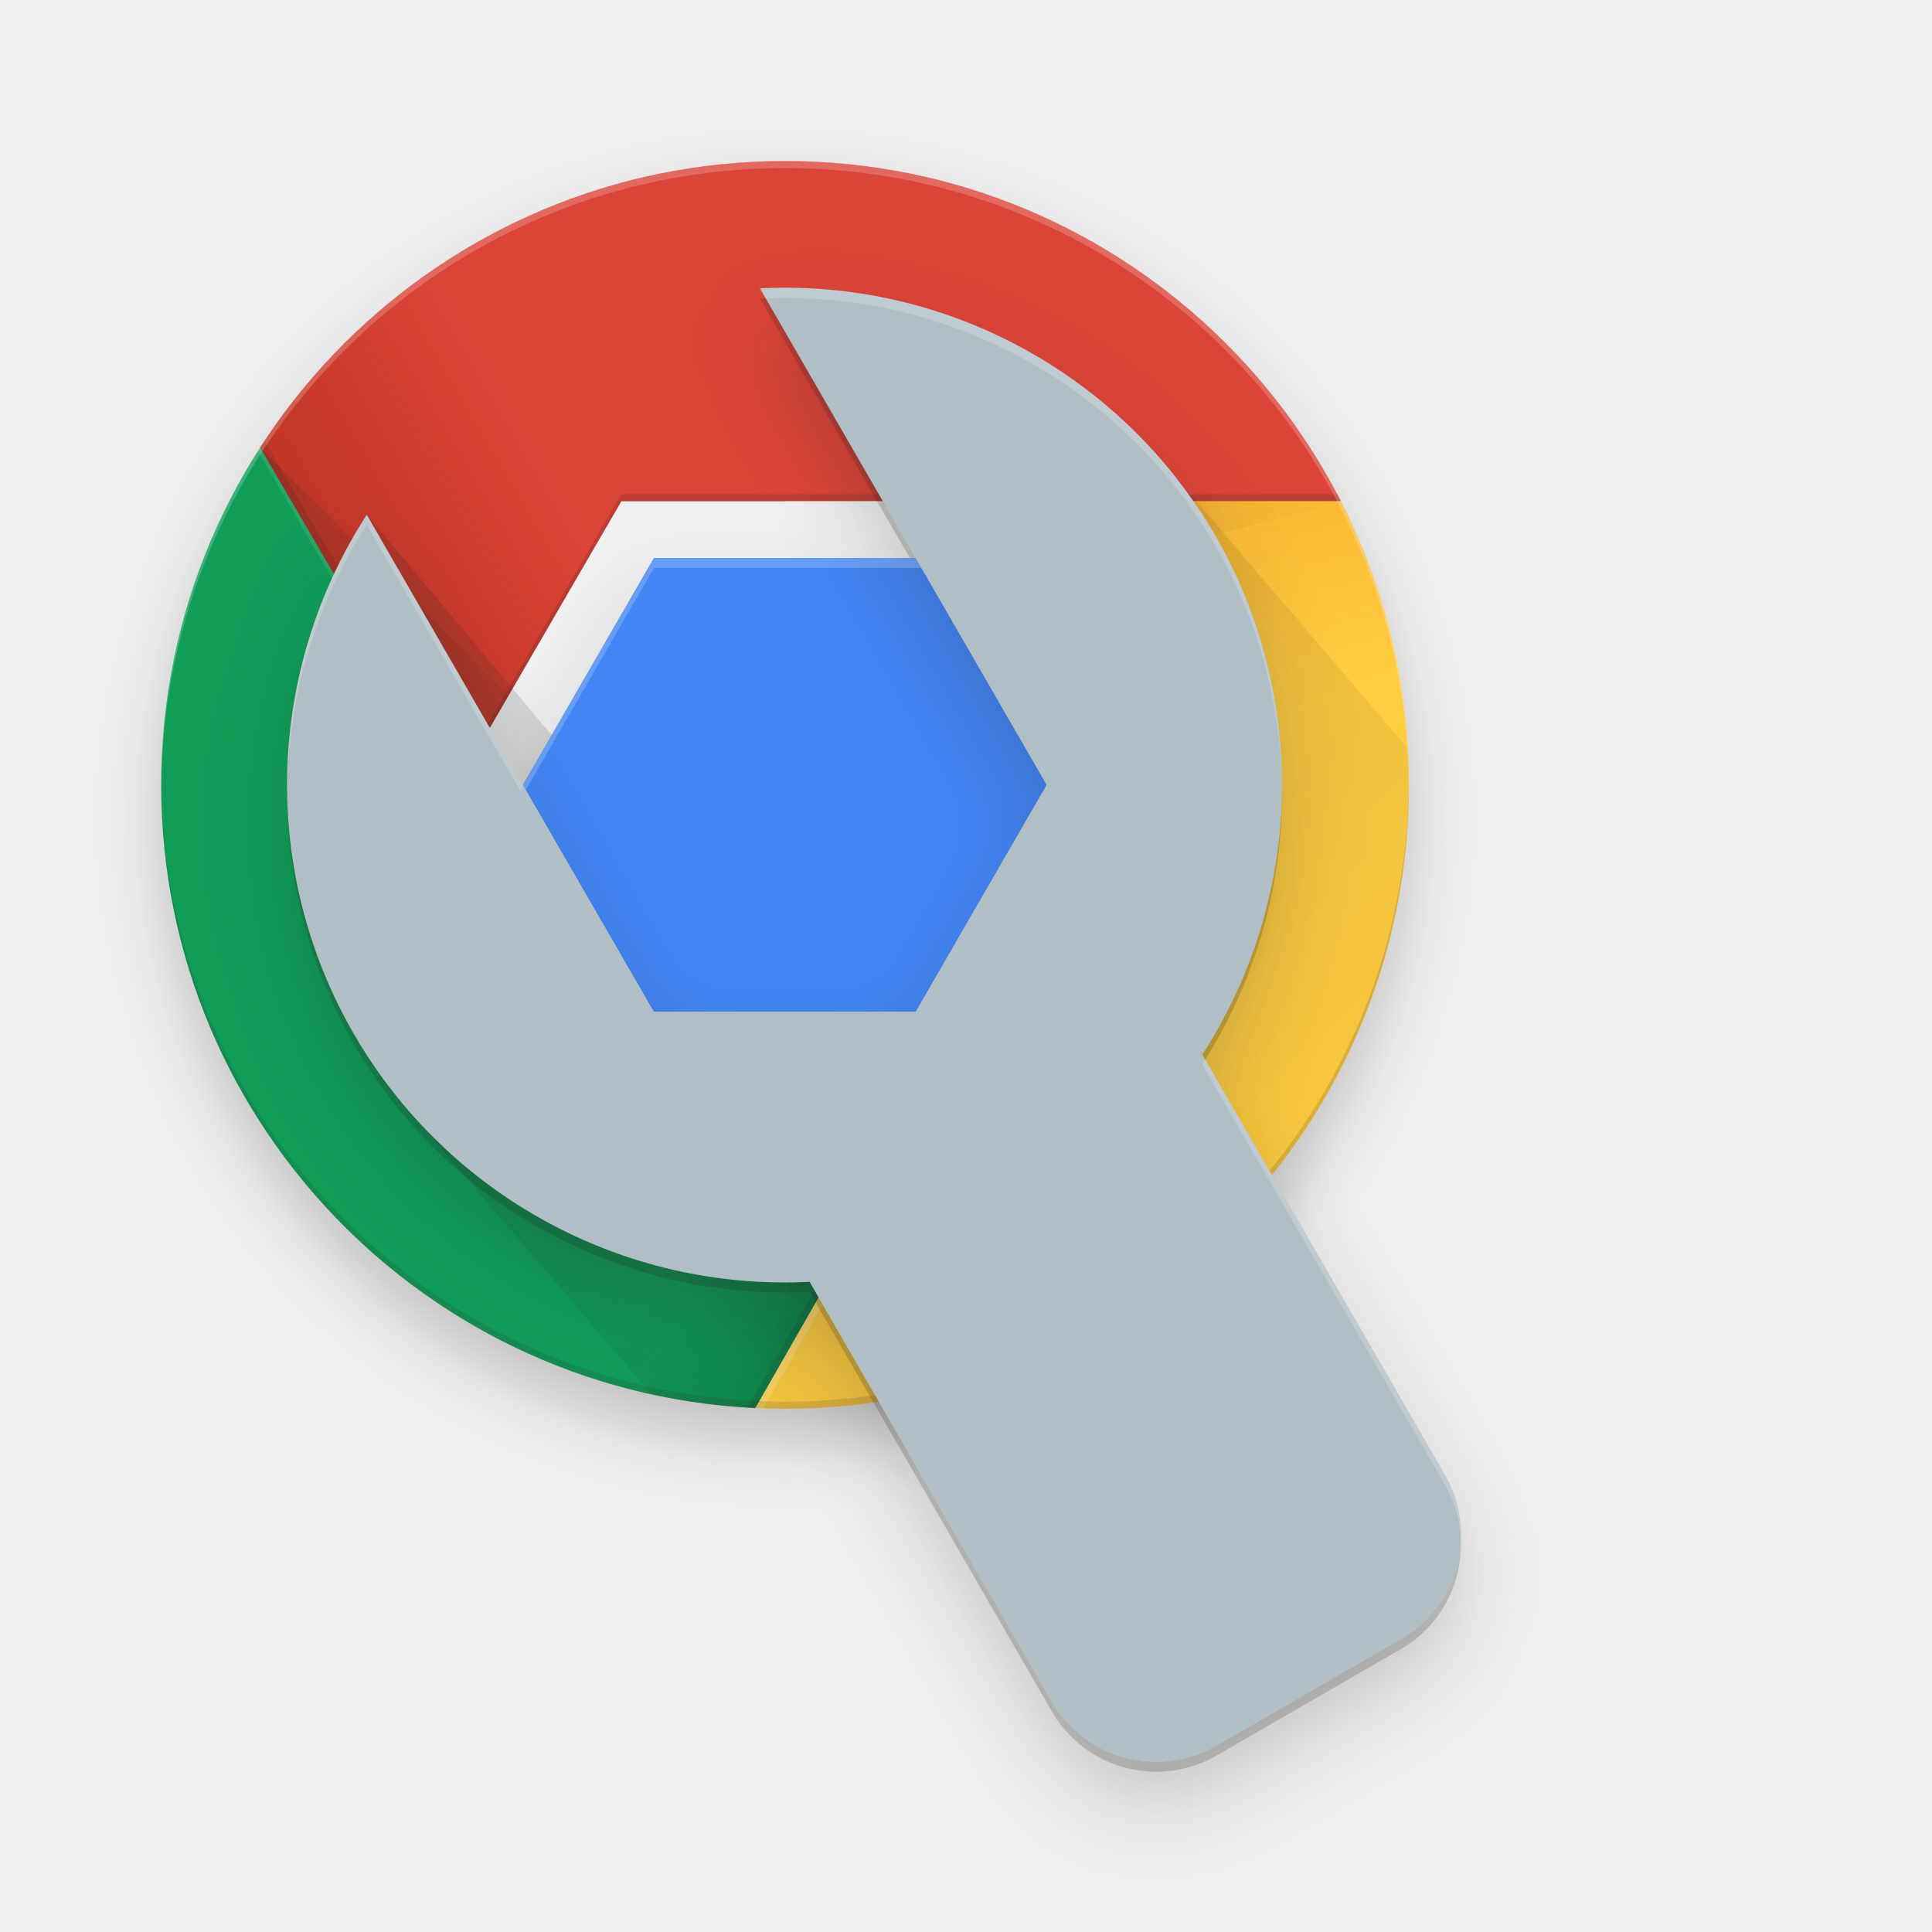
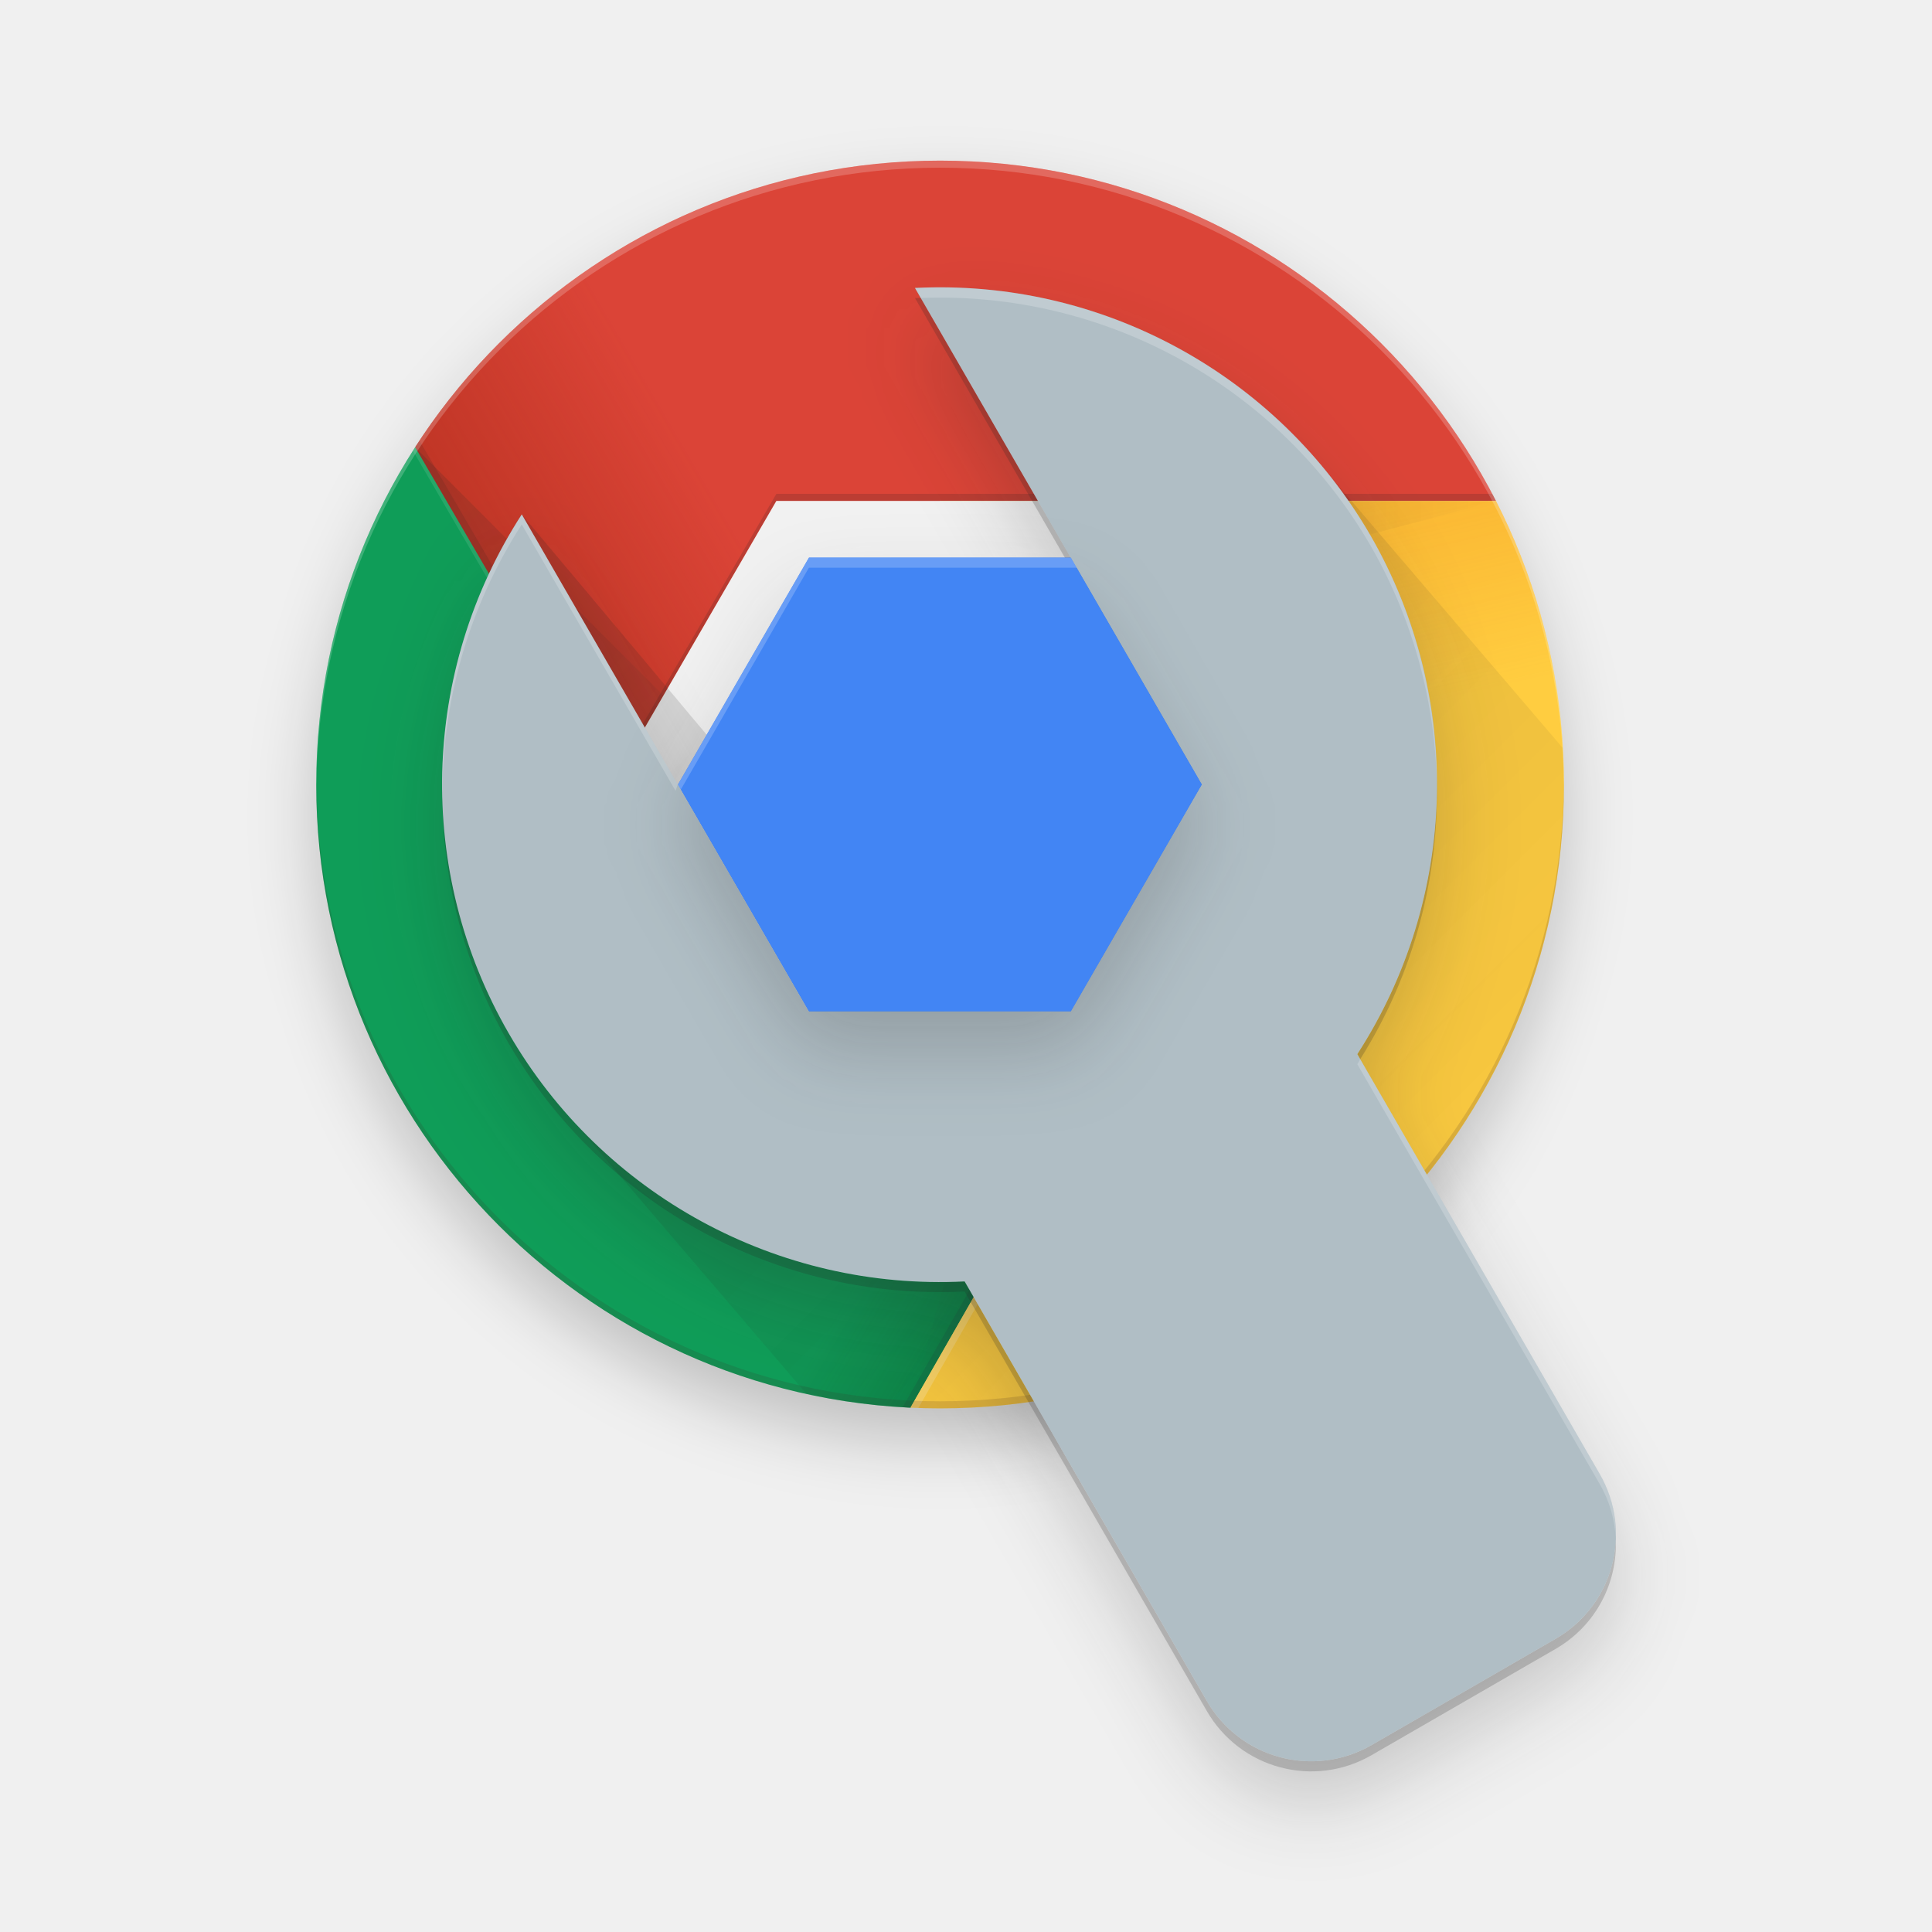
<svg xmlns="http://www.w3.org/2000/svg" xmlns:xlink="http://www.w3.org/1999/xlink" viewBox="1 1 192 192" id="svg3610" version="1.1" width="192" height="192">
  <defs id="defs3612">
    <linearGradient id="linearGradient8142">
      <stop style="stop-color:#212121;stop-opacity:0.2" offset="0" id="stop8144" />
      <stop style="stop-color:#212121;stop-opacity:0;" offset="1" id="stop8146" />
    </linearGradient>
    <circle r="88" cx="96" cy="96" id="a" />
    <linearGradient y2="44.354" x2="81.837" y1="75.021" x1="29.337" gradientUnits="userSpaceOnUse" id="linearGradient3751" xlink:href="#c" />
    <linearGradient y2="130.33" x2="52.538" y1="164.5" x1="110.87" gradientUnits="userSpaceOnUse" id="linearGradient3753" xlink:href="#d" />
    <linearGradient y2="114.13" x2="136.55" y1="49.804" x1="121.86" gradientUnits="userSpaceOnUse" id="linearGradient3755" xlink:href="#g" />
    <linearGradient y2="114.13" x2="136.55" y1="49.804" x1="121.86" gradientUnits="userSpaceOnUse" id="linearGradient3757" xlink:href="#g" />
    <linearGradient y2="44.354" x2="81.837" y1="75.021" x1="29.337" gradientUnits="userSpaceOnUse" id="linearGradient3759" xlink:href="#c" />
    <linearGradient y2="130.33" x2="52.538" y1="164.5" x1="110.87" gradientUnits="userSpaceOnUse" id="linearGradient3761" xlink:href="#d" />
    <clipPath id="b-1">
      <use y="0" x="0" style="overflow:visible" id="use3616-5" height="100%" xlink:href="#a" overflow="visible" width="100%" />
    </clipPath>
    <clipPath id="b-2">
      <use y="0" x="0" style="overflow:visible" id="use3616-0" height="100%" xlink:href="#a" overflow="visible" width="100%" />
    </clipPath>
    <filter style="color-interpolation-filters:sRGB;" id="filter6668">
      <feFlood flood-opacity="0.2" flood-color="rgb(33,33,33)" result="flood" id="feFlood6670" />
      <feComposite in="flood" in2="SourceGraphic" operator="in" result="composite1" id="feComposite6672" />
      <feGaussianBlur in="composite1" stdDeviation="4" result="blur" id="feGaussianBlur6674" />
      <feOffset dx="0" dy="4" result="offset" id="feOffset6676" />
      <feComposite in="SourceGraphic" in2="offset" operator="over" result="composite2" id="feComposite6678" />
    </filter>
    <filter style="color-interpolation-filters:sRGB;" id="filter6680" x="-0.5" y="-0.5" width="2" height="2">
      <feFlood flood-opacity="0.2" flood-color="rgb(33,33,33)" result="flood" id="feFlood6682" />
      <feComposite in="flood" in2="SourceGraphic" operator="in" result="composite1" id="feComposite6684" />
      <feGaussianBlur in="composite1" stdDeviation="4" result="blur" id="feGaussianBlur6686" />
      <feOffset dx="0" dy="4" result="offset" id="feOffset6688" />
      <feComposite in="SourceGraphic" in2="offset" operator="over" result="composite2" id="feComposite6690" />
    </filter>
    <filter id="filter7343" style="color-interpolation-filters:sRGB;">
      <feFlood id="feFlood7345" result="flood" flood-color="rgb(33,33,33)" flood-opacity="0.2" />
      <feComposite id="feComposite7347" result="composite1" operator="in" in2="SourceGraphic" in="flood" />
      <feGaussianBlur id="feGaussianBlur7349" result="blur" stdDeviation="4" in="composite1" />
      <feOffset id="feOffset7351" result="offset" dy="4" dx="0" />
      <feComposite id="feComposite7353" result="composite2" operator="over" in2="offset" in="SourceGraphic" />
    </filter>
    <filter id="filter7369" style="color-interpolation-filters:sRGB;">
      <feFlood id="feFlood7371" result="flood" flood-color="rgb(0,0,0)" flood-opacity="0.2" />
      <feComposite id="feComposite7373" result="composite1" operator="in" in2="SourceGraphic" in="flood" />
      <feGaussianBlur id="feGaussianBlur7375" result="blur" stdDeviation="4" in="composite1" />
      <feOffset id="feOffset7377" result="offset" dy="4" dx="0" />
      <feComposite id="feComposite7379" result="composite2" operator="over" in2="offset" in="SourceGraphic" />
    </filter>
-     <linearGradient xlink:href="#linearGradient8142" id="linearGradient8148" x1="28.536" y1="28.59" x2="140" y2="140" gradientUnits="userSpaceOnUse" />
+     <linearGradient xlink:href="#linearGradient8142" id="linearGradient8148" x1="28.536" y1="28.59" x2="140" y2="140" gradientUnits="userSpaceOnUse" gradientTransform="translate(18.93351,1)" />
    <filter style="color-interpolation-filters:sRGB;" id="filter8150">
      <feFlood flood-opacity="0.2" flood-color="rgb(0,0,0)" result="flood" id="feFlood8152" />
      <feComposite in="flood" in2="SourceGraphic" operator="in" result="composite1" id="feComposite8154" />
      <feGaussianBlur in="composite1" stdDeviation="4" result="blur" id="feGaussianBlur8156" />
      <feOffset dx="0" dy="4" result="offset" id="feOffset8158" />
      <feComposite in="SourceGraphic" in2="offset" operator="over" result="composite2" id="feComposite8160" />
    </filter>
  </defs>
  <clipPath id="b">
    <use y="0" x="0" style="overflow:visible" id="use3616" height="100%" xlink:href="#a" overflow="visible" width="100%" />
  </clipPath>
  <radialGradient r="84.078" gradientTransform="translate(-576,0)" cx="668.18" cy="55.948" gradientUnits="userSpaceOnUse" id="l">
    <stop id="stop3684" offset="0" stop-opacity=".2" stop-color="#3E2723" />
    <stop id="stop3686" offset="1" stop-opacity="0" stop-color="#3E2723" />
  </radialGradient>
  <radialGradient r="78.044" gradientTransform="translate(-576,0)" cx="597.88" cy="48.52" gradientUnits="userSpaceOnUse" id="p">
    <stop id="stop3705" offset="0" stop-opacity=".2" stop-color="#3E2723" />
    <stop id="stop3707" offset="1" stop-opacity="0" stop-color="#3E2723" />
  </radialGradient>
  <radialGradient r="87.87" gradientTransform="translate(-576,0)" cx="671.84" cy="96.138" gradientUnits="userSpaceOnUse" id="q">
    <stop id="stop3712" offset="0" stop-opacity=".2" stop-color="#263238" />
    <stop id="stop3714" offset="1" stop-opacity="0" stop-color="#263238" />
  </radialGradient>
-   <circle r="62" cy="79" cx="79" id="path7355" style="color:#000000;clip-rule:nonzero;display:inline;overflow:visible;visibility:visible;opacity:1;isolation:auto;mix-blend-mode:normal;color-interpolation:sRGB;color-interpolation-filters:linearRGB;solid-color:#000000;solid-opacity:1;fill:#212121;fill-opacity:0;fill-rule:evenodd;stroke:none;stroke-width:5.635;stroke-linecap:round;stroke-linejoin:round;stroke-miterlimit:4;stroke-dasharray:none;stroke-dashoffset:0;stroke-opacity:1;color-rendering:auto;image-rendering:auto;shape-rendering:auto;text-rendering:auto;enable-background:accumulate;filter:url(#filter7369)" />
-   <g transform="matrix(0.8157895,0,0,0.8157895,-1.8037,1.689856)" id="g5862" style="filter:url(#filter8150)">
-     <g transform="matrix(0.8636364,0,0,0.8636364,16.16591,11.85818)" clip-path="url(#b)" id="g3618">
-       <path d="m 21.97,8 0,108 39.39,0 34.64,-60 88,0 0,-48 z" id="path3620" style="fill:#db4437" />
-       <linearGradient id="c" y2="44.354" gradientUnits="userSpaceOnUse" y1="75.021" x2="81.837" x1="29.337">
-         <stop stop-color="#A52714" stop-opacity=".6" offset="0" id="stop3623" />
-         <stop stop-color="#A52714" stop-opacity="0" offset=".66" id="stop3625" />
-       </linearGradient>
-       <path d="m 21.97,8 0,108 39.39,0 34.64,-60 88,0 0,-48 z" id="path3627" style="fill:url(#linearGradient3751)" />
+   <g id="layer2">
+     <g id="g3518" transform="translate(-2.528366,-0.03756339)">
+       <circle style="color:#000000;clip-rule:nonzero;display:inline;overflow:visible;visibility:visible;opacity:1;isolation:auto;mix-blend-mode:normal;color-interpolation:sRGB;color-interpolation-filters:linearRGB;solid-color:#000000;solid-opacity:1;fill:#212121;fill-opacity:0;fill-rule:evenodd;stroke:none;stroke-width:5.635;stroke-linecap:round;stroke-linejoin:round;stroke-miterlimit:4;stroke-dasharray:none;stroke-dashoffset:0;stroke-opacity:1;filter:url(#filter7369);color-rendering:auto;image-rendering:auto;shape-rendering:auto;text-rendering:auto;enable-background:accumulate" id="path7355" cx="96.934" cy="79" r="62" />
+       <g style="filter:url(#filter8150)" id="g5862" transform="matrix(0.8157895,0,0,0.8157895,16.12981,1.689856)">
+         <g id="g3618" clip-path="url(#b)" transform="matrix(0.8636364,0,0,0.8636364,16.16591,11.85818)">
+           <path style="fill:#db4437" id="path3620" d="m 21.97,8 0,108 39.39,0 34.64,-60 88,0 0,-48 z" />
+           <linearGradient x1="29.337" x2="81.837" y1="75.021" gradientUnits="userSpaceOnUse" y2="44.354" id="c">
+             <stop id="stop3623" offset="0" stop-opacity=".6" stop-color="#A52714" />
+             <stop id="stop3625" offset=".66" stop-opacity="0" stop-color="#A52714" />
+           </linearGradient>
+           <path style="fill:url(#linearGradient3751)" id="path3627" d="m 21.97,8 0,108 39.39,0 34.64,-60 88,0 0,-48 z" />
+         </g>
+         <path id="path5053-6-81" d="m 79.13,59.358 -19.802,34.113 0.253,0.434 19.549,-33.683 19.945,0 19.945,0 47.764,0 -0.445,-0.864 -47.32,0 -19.945,0 z" style="color:#000000;clip-rule:nonzero;display:inline;overflow:visible;visibility:visible;opacity:1;isolation:auto;mix-blend-mode:normal;color-interpolation:sRGB;color-interpolation-filters:linearRGB;solid-color:#000000;solid-opacity:1;fill:#3e2723;fill-opacity:0.2;fill-rule:evenodd;stroke:none;stroke-width:5.635;stroke-linecap:round;stroke-linejoin:round;stroke-miterlimit:4;stroke-dasharray:none;stroke-dashoffset:0;stroke-opacity:1;color-rendering:auto;image-rendering:auto;shape-rendering:auto;text-rendering:auto;enable-background:accumulate" />
+         <path style="fill:#3e2723;fill-opacity:0.15" id="path3629" transform="matrix(0.8636364,0,0,0.8636364,16.16591,11.85818)" d="m 62.31,115.65 -39.83,-68.31 -0.58,1 39.54,67.8 z" clip-path="url(#b)" />
+         <g id="g3631" clip-path="url(#b)" transform="matrix(0.8636364,0,0,0.8636364,16.16591,11.85818)">
+           <path style="fill:#0f9d58" id="path3633" d="m 8,184 83.77,0 38.88,-38.88 0,-29.12 -69.29,0 L 8,24.48 Z" />
+           <linearGradient x1="110.87" x2="52.538" y1="164.5" gradientUnits="userSpaceOnUse" y2="130.33" id="d">
+             <stop id="stop3636" offset="0" stop-opacity=".4" stop-color="#055524" />
+             <stop id="stop3638" offset=".33" stop-opacity="0" stop-color="#055524" />
+           </linearGradient>
+           <path style="fill:url(#linearGradient3753)" id="path3640" d="m 8,184 83.77,0 38.88,-38.88 0,-29.12 -69.29,0 L 8,24.48 Z" />
+         </g>
+         <path style="fill:#263238;fill-opacity:0.15" id="path3642" transform="matrix(0.8636364,0,0,0.8636364,16.16591,11.85818)" d="m 129.84,117.33 -0.83,-0.48 -38.39,67.15 1.15,0 38.1,-66.64 z" clip-path="url(#b)" />
+         <g id="g3644" clip-path="url(#b)" transform="matrix(0.8636364,0,0,0.8636364,16.16591,11.85818)">
+           <defs id="defs3646">
+             <path d="m 8,184 83.77,0 38.88,-38.88 0,-29.12 -69.29,0 L 8,24.48 Z" id="e" />
+           </defs>
+           <clipPath id="f">
+             <use y="0" x="0" style="overflow:visible" id="use3650" height="100%" xlink:href="#e" overflow="visible" width="100%" />
+           </clipPath>
+           <g id="g3652" clip-path="url(#f)">
+             <path style="fill:#ffcd40" id="path3654" d="m 96,56 34.65,60 -38.88,68 92.23,0 0,-128 z" />
+             <linearGradient x1="121.86" x2="136.55" y1="49.804" gradientUnits="userSpaceOnUse" y2="114.13" id="g">
+               <stop id="stop3657" offset="0" stop-opacity=".3" stop-color="#EA6100" />
+               <stop id="stop3659" offset=".66" stop-opacity="0" stop-color="#EA6100" />
+             </linearGradient>
+             <path style="fill:url(#linearGradient3755)" id="path3661" d="m 96,56 34.65,60 -38.88,68 92.23,0 0,-128 z" />
+           </g>
+         </g>
+         <g id="g3663" clip-path="url(#b)" transform="matrix(0.8636364,0,0,0.8636364,16.16591,11.85818)">
+           <path style="fill:#ffcd40" id="path3665" d="m 96,56 34.65,60 -38.88,68 92.23,0 0,-128 z" />
+           <path style="fill:url(#linearGradient3757)" id="path3667" d="m 96,56 34.65,60 -38.88,68 92.23,0 0,-128 z" />
+         </g>
+         <g id="g3669" clip-path="url(#b)" transform="matrix(0.8636364,0,0,0.8636364,16.16591,11.85818)">
+           <defs id="defs3671">
+             <path d="m 96,56 34.65,60 -38.88,68 92.23,0 0,-128 z" id="i" />
+           </defs>
+           <clipPath id="j">
+             <use y="0" x="0" style="overflow:visible" id="use3675" height="100%" xlink:href="#i" overflow="visible" width="100%" />
+           </clipPath>
+           <g id="g3677" clip-path="url(#j)">
+             <path style="fill:#db4437" id="path3679" d="m 21.97,8 0,108 39.39,0 34.64,-60 88,0 0,-48 z" />
+             <path style="fill:url(#linearGradient3759)" id="path3681" d="m 21.97,8 0,108 39.39,0 34.64,-60 88,0 0,-48 z" />
+           </g>
+         </g>
+         <path style="fill:url(#l)" id="path3688" transform="matrix(0.8636364,0,0,0.8636364,16.16591,11.85818)" d="M 96,56 96,76.95 174.4,56 Z" clip-path="url(#b)" />
+         <g id="g3690" clip-path="url(#b)" transform="matrix(0.8636364,0,0,0.8636364,16.16591,11.85818)">
+           <defs id="defs3692">
+             <path d="m 21.97,8 0,40.34 L 61.36,116 96,56 l 88,0 0,-48 z" id="m" />
+           </defs>
+           <clipPath id="n">
+             <use y="0" x="0" style="overflow:visible" id="use3696" height="100%" xlink:href="#m" overflow="visible" width="100%" />
+           </clipPath>
+           <g id="g3698" clip-path="url(#n)">
+             <path style="fill:#0f9d58" id="path3700" d="m 8,184 83.77,0 38.88,-38.88 0,-29.12 -69.29,0 L 8,24.48 Z" />
+             <path style="fill:url(#linearGradient3761)" id="path3702" d="m 8,184 83.77,0 38.88,-38.88 0,-29.12 -69.29,0 L 8,24.48 Z" />
+           </g>
+         </g>
+         <path style="fill:url(#p)" id="path3709" transform="matrix(0.8636364,0,0,0.8636364,16.16591,11.85818)" d="M 21.97,48.45 79.22,105.69 61.36,116 Z" clip-path="url(#b)" />
+         <path style="fill:url(#q)" id="path3716" transform="matrix(0.8636364,0,0,0.8636364,16.16591,11.85818)" d="m 91.83,183.89 20.96,-78.2 17.86,10.31 z" clip-path="url(#b)" />
+         <path id="path5053-6" d="m 119.02,129.313 -39.89,0 -20.049,-34.545 20.049,-34.545 39.89,2e-6 19.945,34.545 z" style="color:#000000;clip-rule:nonzero;display:inline;overflow:visible;visibility:visible;opacity:1;isolation:auto;mix-blend-mode:normal;color-interpolation:sRGB;color-interpolation-filters:linearRGB;solid-color:#000000;solid-opacity:1;fill:#f1f1f1;fill-opacity:1;fill-rule:evenodd;stroke:none;stroke-width:5.635;stroke-linecap:round;stroke-linejoin:round;stroke-miterlimit:4;stroke-dasharray:none;stroke-dashoffset:0;stroke-opacity:1;color-rendering:auto;image-rendering:auto;shape-rendering:auto;text-rendering:auto;enable-background:accumulate" />
+         <g id="g3718" clip-path="url(#b)" transform="matrix(0.8636364,0,0,0.8636364,16.16591,11.85818)">
+           <path d="m 114.475,128 -36.95,0 -18.475,-32 18.475,-32 36.95,2e-6 18.475,32 z" id="path5053" style="color:#000000;clip-rule:nonzero;display:inline;overflow:visible;visibility:visible;opacity:1;isolation:auto;mix-blend-mode:normal;color-interpolation:sRGB;color-interpolation-filters:linearRGB;solid-color:#000000;solid-opacity:1;fill:#4285f4;fill-opacity:1;fill-rule:evenodd;stroke:none;stroke-width:5.635;stroke-linecap:round;stroke-linejoin:round;stroke-miterlimit:4;stroke-dasharray:none;stroke-dashoffset:0;stroke-opacity:1;color-rendering:auto;image-rendering:auto;shape-rendering:auto;text-rendering:auto;enable-background:accumulate" />
+         </g>
+         <g id="g3724" clip-path="url(#b)" transform="matrix(0.8636364,0,0,0.8636364,16.14,11.85818)">
+           <path id="path3728" transform="translate(0.0299985,3.66e-6)" d="m 7.971,24.48 0,1 L 54.498,105.283 72.906,137 l 46.188,0 23.094,-40 -0.289,-0.5 -22.805,39.5 -46.188,0 -11.523,-19.855 c -0.006,-0.057 -0.01,-0.121 -0.023,-0.145 l -0.039,0 -4.756,-8.16 L 49.982,96.5 c 0,0 -41.982,-72.02 -42.012,-72.02 z" style="fill:#ffffff;fill-opacity:0.1" />
+           <path style="fill:#ffffff;fill-opacity:0.2" id="path3732" d="m 131,117.33 c 3.4,-5.88 5.37,-12.68 5.37,-19.96 0,-4.22 -0.66,-8.28 -1.87,-12.09 0.95,3.42 1.5,7.01 1.5,10.73 0,7.28 -1.97,14.08 -5.37,19.96 l 0.02,0.04 -38.88,68 1.16,0 38.09,-66.64 -0.02,-0.04 z" />
+         </g>
+         <g id="g3734" clip-path="url(#b)" transform="matrix(0.8636364,0,0,0.8636364,16.16591,11.85818)">
+           <path style="fill:#ffffff;fill-opacity:0.2" id="path3736" d="m 96,9 c 48.43,0 87.72,39.13 87.99,87.5 0,-0.17 0.01,-0.33 0.01,-0.5 C 184,47.4 144.6,8 96,8 47.4,8 8,47.4 8,96 8,96.17 8.01,96.33 8.01,96.5 8.28,48.13 47.57,9 96,9 Z" />
+           <path style="fill:#3e2723;fill-opacity:0.15" id="path3738" d="m 96,183 c 48.43,0 87.72,-39.13 87.99,-87.5 0,0.17 0.01,0.33 0.01,0.5 0,48.6 -39.4,88 -88,88 C 47.4,184 8,144.6 8,96 8,95.83 8.01,95.67 8.01,95.5 8.28,143.87 47.57,183 96,183 Z" />
+         </g>
+       </g>
+       <path style="color:#000000;clip-rule:nonzero;display:inline;overflow:visible;visibility:visible;opacity:0.2;isolation:auto;mix-blend-mode:normal;color-interpolation:sRGB;color-interpolation-filters:linearRGB;solid-color:#000000;solid-opacity:1;fill:#212121;fill-opacity:1;fill-rule:evenodd;stroke:none;stroke-width:5.635;stroke-linecap:round;stroke-linejoin:round;stroke-miterlimit:4;stroke-dasharray:none;stroke-dashoffset:0;stroke-opacity:1;color-rendering:auto;image-rendering:auto;shape-rendering:auto;text-rendering:auto;enable-background:accumulate" d="m 95.031,30.65 a 49.455,49.455 0 0 0 -0.576,0.002 l 2.244,3.887 4.41,7.639 4.41,7.637 4.41,7.639 L 122.656,79.5 122.945,79 109.93,56.455 l -4.41,-7.639 -4.41,-7.639 -4.41,-7.639 -1.668,-2.889 z m 51.271,47.768 a 49.455,49.455 0 0 1 -7.885,27.379 l 0.289,0.5 a 49.455,49.455 0 0 0 7.596,-27.879 z m -98.809,2.121 a 49.455,49.455 0 0 0 6.59,24.189 49.455,49.455 0 0 0 45.307,24.656 l 24.064,41.68 c 3.324,5.757 10.635,7.717 16.393,4.393 l 18.266,-10.547 c 4.028,-2.325 6.187,-6.601 5.988,-10.932 -0.151,3.979 -2.271,7.786 -5.988,9.932 l -18.266,10.547 c -5.757,3.324 -13.069,1.365 -16.393,-4.393 L 99.391,128.385 A 49.455,49.455 0 0 1 54.084,103.729 49.455,49.455 0 0 1 47.494,80.539 Z" id="path6410-7" />
+       <path id="path7608" d="m 96.187,29.596 c -0.576,0.009 -1.154,0.028 -1.732,0.057 l 2.244,3.887 4.41,7.639 0,0.002 4.41,7.637 4.41,7.639 L 122.945,79 c -0.051,0.088 -13.018,22.547 -13.018,22.547 l -12.521,-0.002 c -0.147,-0.255 -0.441,-0.764 -0.441,-0.764 -0.115,0.177 -0.222,0.357 -0.334,0.535 l -41.25,-49.158 C 45.307,67.743 44.807,87.657 54.084,103.729 c 1.801,3.118 3.914,5.984 6.281,8.58 l 23.266,27.203 A 62,62 0 0 0 96.934,141 62,62 0 0 0 158.934,79 62,62 0 0 0 158.803,75.336 L 135.459,48.041 C 125.978,36.259 111.52,29.361 96.187,29.596 Z" style="color:#000000;clip-rule:nonzero;display:inline;overflow:visible;visibility:visible;opacity:1;isolation:auto;mix-blend-mode:normal;color-interpolation:sRGB;color-interpolation-filters:linearRGB;solid-color:#000000;solid-opacity:1;fill:url(#linearGradient8148);fill-opacity:1;fill-rule:evenodd;stroke:none;stroke-width:5.635;stroke-linecap:round;stroke-linejoin:round;stroke-miterlimit:4;stroke-dasharray:none;stroke-dashoffset:0;stroke-opacity:1;color-rendering:auto;image-rendering:auto;shape-rendering:auto;text-rendering:auto;enable-background:accumulate" />
+       <path id="path6410" d="m 55.381,52.158 a 49.455,49.455 0 0 0 -1.297,51.569 49.455,49.455 0 0 0 45.307,24.658 l 24.063,41.679 c 3.324,5.757 10.635,7.716 16.392,4.392 l 18.266,-10.546 c 5.757,-3.324 7.716,-10.635 4.392,-16.392 L 138.417,105.797 A 49.455,49.455 0 0 0 139.741,54.274 49.455,49.455 0 0 0 94.455,29.653 l 2.244,3.887 4.41,7.639 4.409,7.637 4.41,7.639 13.017,22.545 -13.017,22.547 -26.033,-0.001 -4.41,-7.639 -4.409,-7.637 -4.197,-7.27 -0.213,-0.369 -4.197,-7.27 -0.213,-0.369 -4.196,-7.268 -0.213,-0.369 -4.197,-7.27 -0.213,-0.369 -2.055,-3.559 z" style="color:#000000;clip-rule:nonzero;display:inline;overflow:visible;visibility:visible;opacity:1;isolation:auto;mix-blend-mode:normal;color-interpolation:sRGB;color-interpolation-filters:linearRGB;solid-color:#000000;solid-opacity:1;fill:#b0bec5;fill-opacity:1;fill-rule:evenodd;stroke:none;stroke-width:5.635;stroke-linecap:round;stroke-linejoin:round;stroke-miterlimit:4;stroke-dasharray:none;stroke-dashoffset:0;stroke-opacity:1;filter:url(#filter6668);color-rendering:auto;image-rendering:auto;shape-rendering:auto;text-rendering:auto;enable-background:accumulate" />
+       <path style="color:#000000;clip-rule:nonzero;display:inline;overflow:visible;visibility:visible;opacity:1;isolation:auto;mix-blend-mode:normal;color-interpolation:sRGB;color-interpolation-filters:linearRGB;solid-color:#000000;solid-opacity:1;fill:#4285f4;fill-opacity:1;fill-rule:evenodd;stroke:none;stroke-width:5.635;stroke-linecap:round;stroke-linejoin:round;stroke-miterlimit:4;stroke-dasharray:none;stroke-dashoffset:0;stroke-opacity:1;filter:url(#filter6680);color-rendering:auto;image-rendering:auto;shape-rendering:auto;text-rendering:auto;enable-background:accumulate" id="path5053-9" d="m 109.95,101.545 -26.033,0 -13.017,-22.545 13.017,-22.545 26.033,10e-7 13.017,22.545 z" />
+       <path style="color:#000000;clip-rule:nonzero;display:inline;overflow:visible;visibility:visible;opacity:0.2;isolation:auto;mix-blend-mode:normal;color-interpolation:sRGB;color-interpolation-filters:linearRGB;solid-color:#000000;solid-opacity:1;fill:#ffffff;fill-opacity:1;fill-rule:evenodd;stroke:none;stroke-width:5.635;stroke-linecap:round;stroke-linejoin:round;stroke-miterlimit:4;stroke-dasharray:none;stroke-dashoffset:0;stroke-opacity:1;color-rendering:auto;image-rendering:auto;shape-rendering:auto;text-rendering:auto;enable-background:accumulate" d="m 99.221,29.643 c -1.588,-0.073 -3.178,-0.07 -4.766,0.01 l 0.576,0.998 c 18.314,-0.711 35.52,8.765 44.709,24.623 4.059,7.057 6.313,15.007 6.562,23.145 -0.082,-8.478 -2.342,-16.792 -6.562,-24.145 C 131.307,39.702 116.039,30.421 99.221,29.643 Z M 55.381,52.159 c -5.451,8.44 -8.202,18.339 -7.887,28.381 -0.114,-9.703 2.628,-19.225 7.887,-27.381 l 2.055,3.559 0.213,0.369 4.197,7.27 0.213,0.369 4.197,7.268 0.213,0.369 4.197,7.27 0.213,-0.631 -0.213,-0.369 -4.197,-7.27 -0.213,-0.369 -4.197,-7.268 -0.213,-0.369 -4.197,-7.27 -0.213,-0.369 z m 83.326,54.139 c -0.095,0.167 -0.192,0.334 -0.289,0.5 l 24.088,41.723 c 0.999,1.73 1.51,3.599 1.596,5.459 0.083,-2.184 -0.418,-4.419 -1.596,-6.459 z" id="path6410-0" />
+       <path style="color:#000000;clip-rule:nonzero;display:inline;overflow:visible;visibility:visible;opacity:0.2;isolation:auto;mix-blend-mode:normal;color-interpolation:sRGB;color-interpolation-filters:linearRGB;solid-color:#000000;solid-opacity:1;fill:#ffffff;fill-opacity:1;fill-rule:evenodd;stroke:none;stroke-width:5.635;stroke-linecap:round;stroke-linejoin:round;stroke-miterlimit:4;stroke-dasharray:none;stroke-dashoffset:0;stroke-opacity:1;color-rendering:auto;image-rendering:auto;shape-rendering:auto;text-rendering:auto;enable-background:accumulate" d="M 83.916,56.453 70.9,79 l 0.289,0.5 12.727,-22.045 26.633,0 -0.597,-1.002 z" id="path5053-9-6" />
    </g>
-     <path style="color:#000000;clip-rule:nonzero;display:inline;overflow:visible;visibility:visible;opacity:1;isolation:auto;mix-blend-mode:normal;color-interpolation:sRGB;color-interpolation-filters:linearRGB;solid-color:#000000;solid-opacity:1;fill:#3e2723;fill-opacity:0.2;fill-rule:evenodd;stroke:none;stroke-width:5.635;stroke-linecap:round;stroke-linejoin:round;stroke-miterlimit:4;stroke-dasharray:none;stroke-dashoffset:0;stroke-opacity:1;color-rendering:auto;image-rendering:auto;shape-rendering:auto;text-rendering:auto;enable-background:accumulate" d="m 79.13,59.358 -19.802,34.113 0.253,0.434 19.549,-33.683 19.945,0 19.945,0 47.764,0 -0.445,-0.864 -47.32,0 -19.945,0 z" id="path5053-6-81" />
-     <path clip-path="url(#b)" d="m 62.31,115.65 -39.83,-68.31 -0.58,1 39.54,67.8 z" transform="matrix(0.8636364,0,0,0.8636364,16.16591,11.85818)" id="path3629" style="fill:#3e2723;fill-opacity:0.15" />
-     <g transform="matrix(0.8636364,0,0,0.8636364,16.16591,11.85818)" clip-path="url(#b)" id="g3631">
-       <path d="m 8,184 83.77,0 38.88,-38.88 0,-29.12 -69.29,0 L 8,24.48 Z" id="path3633" style="fill:#0f9d58" />
-       <linearGradient id="d" y2="130.33" gradientUnits="userSpaceOnUse" y1="164.5" x2="52.538" x1="110.87">
-         <stop stop-color="#055524" stop-opacity=".4" offset="0" id="stop3636" />
-         <stop stop-color="#055524" stop-opacity="0" offset=".33" id="stop3638" />
-       </linearGradient>
-       <path d="m 8,184 83.77,0 38.88,-38.88 0,-29.12 -69.29,0 L 8,24.48 Z" id="path3640" style="fill:url(#linearGradient3753)" />
-     </g>
-     <path clip-path="url(#b)" d="m 129.84,117.33 -0.83,-0.48 -38.39,67.15 1.15,0 38.1,-66.64 z" transform="matrix(0.8636364,0,0,0.8636364,16.16591,11.85818)" id="path3642" style="fill:#263238;fill-opacity:0.15" />
-     <g transform="matrix(0.8636364,0,0,0.8636364,16.16591,11.85818)" clip-path="url(#b)" id="g3644">
-       <defs id="defs3646">
-         <path id="e" d="m 8,184 83.77,0 38.88,-38.88 0,-29.12 -69.29,0 L 8,24.48 Z" />
-       </defs>
-       <clipPath id="f">
-         <use width="100%" overflow="visible" xlink:href="#e" height="100%" id="use3650" style="overflow:visible" x="0" y="0" />
-       </clipPath>
-       <g clip-path="url(#f)" id="g3652">
-         <path d="m 96,56 34.65,60 -38.88,68 92.23,0 0,-128 z" id="path3654" style="fill:#ffcd40" />
-         <linearGradient id="g" y2="114.13" gradientUnits="userSpaceOnUse" y1="49.804" x2="136.55" x1="121.86">
-           <stop stop-color="#EA6100" stop-opacity=".3" offset="0" id="stop3657" />
-           <stop stop-color="#EA6100" stop-opacity="0" offset=".66" id="stop3659" />
-         </linearGradient>
-         <path d="m 96,56 34.65,60 -38.88,68 92.23,0 0,-128 z" id="path3661" style="fill:url(#linearGradient3755)" />
-       </g>
-     </g>
-     <g transform="matrix(0.8636364,0,0,0.8636364,16.16591,11.85818)" clip-path="url(#b)" id="g3663">
-       <path d="m 96,56 34.65,60 -38.88,68 92.23,0 0,-128 z" id="path3665" style="fill:#ffcd40" />
-       <path d="m 96,56 34.65,60 -38.88,68 92.23,0 0,-128 z" id="path3667" style="fill:url(#linearGradient3757)" />
-     </g>
-     <g transform="matrix(0.8636364,0,0,0.8636364,16.16591,11.85818)" clip-path="url(#b)" id="g3669">
-       <defs id="defs3671">
-         <path id="i" d="m 96,56 34.65,60 -38.88,68 92.23,0 0,-128 z" />
-       </defs>
-       <clipPath id="j">
-         <use width="100%" overflow="visible" xlink:href="#i" height="100%" id="use3675" style="overflow:visible" x="0" y="0" />
-       </clipPath>
-       <g clip-path="url(#j)" id="g3677">
-         <path d="m 21.97,8 0,108 39.39,0 34.64,-60 88,0 0,-48 z" id="path3679" style="fill:#db4437" />
-         <path d="m 21.97,8 0,108 39.39,0 34.64,-60 88,0 0,-48 z" id="path3681" style="fill:url(#linearGradient3759)" />
-       </g>
-     </g>
-     <path clip-path="url(#b)" d="M 96,56 96,76.95 174.4,56 Z" transform="matrix(0.8636364,0,0,0.8636364,16.16591,11.85818)" id="path3688" style="fill:url(#l)" />
-     <g transform="matrix(0.8636364,0,0,0.8636364,16.16591,11.85818)" clip-path="url(#b)" id="g3690">
-       <defs id="defs3692">
-         <path id="m" d="m 21.97,8 0,40.34 L 61.36,116 96,56 l 88,0 0,-48 z" />
-       </defs>
-       <clipPath id="n">
-         <use width="100%" overflow="visible" xlink:href="#m" height="100%" id="use3696" style="overflow:visible" x="0" y="0" />
-       </clipPath>
-       <g clip-path="url(#n)" id="g3698">
-         <path d="m 8,184 83.77,0 38.88,-38.88 0,-29.12 -69.29,0 L 8,24.48 Z" id="path3700" style="fill:#0f9d58" />
-         <path d="m 8,184 83.77,0 38.88,-38.88 0,-29.12 -69.29,0 L 8,24.48 Z" id="path3702" style="fill:url(#linearGradient3761)" />
-       </g>
-     </g>
-     <path clip-path="url(#b)" d="M 21.97,48.45 79.22,105.69 61.36,116 Z" transform="matrix(0.8636364,0,0,0.8636364,16.16591,11.85818)" id="path3709" style="fill:url(#p)" />
-     <path clip-path="url(#b)" d="m 91.83,183.89 20.96,-78.2 17.86,10.31 z" transform="matrix(0.8636364,0,0,0.8636364,16.16591,11.85818)" id="path3716" style="fill:url(#q)" />
-     <path style="color:#000000;clip-rule:nonzero;display:inline;overflow:visible;visibility:visible;opacity:1;isolation:auto;mix-blend-mode:normal;color-interpolation:sRGB;color-interpolation-filters:linearRGB;solid-color:#000000;solid-opacity:1;fill:#f1f1f1;fill-opacity:1;fill-rule:evenodd;stroke:none;stroke-width:5.635;stroke-linecap:round;stroke-linejoin:round;stroke-miterlimit:4;stroke-dasharray:none;stroke-dashoffset:0;stroke-opacity:1;color-rendering:auto;image-rendering:auto;shape-rendering:auto;text-rendering:auto;enable-background:accumulate" d="m 119.02,129.313 -39.89,0 -20.049,-34.545 20.049,-34.545 39.89,2e-6 19.945,34.545 z" id="path5053-6" />
-     <g transform="matrix(0.8636364,0,0,0.8636364,16.16591,11.85818)" clip-path="url(#b)" id="g3718">
-       <path style="color:#000000;clip-rule:nonzero;display:inline;overflow:visible;visibility:visible;opacity:1;isolation:auto;mix-blend-mode:normal;color-interpolation:sRGB;color-interpolation-filters:linearRGB;solid-color:#000000;solid-opacity:1;fill:#4285f4;fill-opacity:1;fill-rule:evenodd;stroke:none;stroke-width:5.635;stroke-linecap:round;stroke-linejoin:round;stroke-miterlimit:4;stroke-dasharray:none;stroke-dashoffset:0;stroke-opacity:1;color-rendering:auto;image-rendering:auto;shape-rendering:auto;text-rendering:auto;enable-background:accumulate" id="path5053" d="m 114.475,128 -36.95,0 -18.475,-32 18.475,-32 36.95,2e-6 18.475,32 z" />
-     </g>
-     <g transform="matrix(0.8636364,0,0,0.8636364,16.14,11.85818)" clip-path="url(#b)" id="g3724">
-       <path style="fill:#ffffff;fill-opacity:0.1" d="m 7.971,24.48 0,1 L 54.498,105.283 72.906,137 l 46.188,0 23.094,-40 -0.289,-0.5 -22.805,39.5 -46.188,0 -11.523,-19.855 c -0.006,-0.057 -0.01,-0.121 -0.023,-0.145 l -0.039,0 -4.756,-8.16 L 49.982,96.5 c 0,0 -41.982,-72.02 -42.012,-72.02 z" transform="translate(0.0299985,3.66e-6)" id="path3728" />
-       <path d="m 131,117.33 c 3.4,-5.88 5.37,-12.68 5.37,-19.96 0,-4.22 -0.66,-8.28 -1.87,-12.09 0.95,3.42 1.5,7.01 1.5,10.73 0,7.28 -1.97,14.08 -5.37,19.96 l 0.02,0.04 -38.88,68 1.16,0 38.09,-66.64 -0.02,-0.04 z" id="path3732" style="fill:#ffffff;fill-opacity:0.2" />
-     </g>
-     <g transform="matrix(0.8636364,0,0,0.8636364,16.16591,11.85818)" clip-path="url(#b)" id="g3734">
-       <path d="m 96,9 c 48.43,0 87.72,39.13 87.99,87.5 0,-0.17 0.01,-0.33 0.01,-0.5 C 184,47.4 144.6,8 96,8 47.4,8 8,47.4 8,96 8,96.17 8.01,96.33 8.01,96.5 8.28,48.13 47.57,9 96,9 Z" id="path3736" style="fill:#ffffff;fill-opacity:0.2" />
-       <path d="m 96,183 c 48.43,0 87.72,-39.13 87.99,-87.5 0,0.17 0.01,0.33 0.01,0.5 0,48.6 -39.4,88 -88,88 C 47.4,184 8,144.6 8,96 8,95.83 8.01,95.67 8.01,95.5 8.28,143.87 47.57,183 96,183 Z" id="path3738" style="fill:#3e2723;fill-opacity:0.15" />
-     </g>
-   </g>
-   <g id="layer2">
-     <path id="path6410-7" transform="translate(1,1)" d="M 76.098 29.65 A 49.455 49.455 0 0 0 75.521 29.652 L 77.766 33.539 L 82.176 41.178 L 86.586 48.814 L 90.996 56.453 L 103.723 78.5 L 104.012 78 L 90.996 55.455 L 86.586 47.816 L 82.176 40.178 L 77.766 32.539 L 76.098 29.65 z M 127.369 77.418 A 49.455 49.455 0 0 1 119.484 104.797 L 119.773 105.297 A 49.455 49.455 0 0 0 127.369 77.418 z M 28.561 79.539 A 49.455 49.455 0 0 0 35.15 103.729 A 49.455 49.455 0 0 0 80.457 128.385 L 104.521 170.064 C 107.845 175.822 115.157 177.781 120.914 174.457 L 139.18 163.91 C 143.207 161.585 145.367 157.309 145.168 152.979 C 145.017 156.957 142.897 160.764 139.18 162.91 L 120.914 173.457 C 115.157 176.781 107.845 174.822 104.521 169.064 L 80.457 127.385 A 49.455 49.455 0 0 1 35.15 102.729 A 49.455 49.455 0 0 1 28.561 79.539 z " style="color:#000000;clip-rule:nonzero;display:inline;overflow:visible;visibility:visible;opacity:0.2;isolation:auto;mix-blend-mode:normal;color-interpolation:sRGB;color-interpolation-filters:linearRGB;solid-color:#000000;solid-opacity:1;fill:#212121;fill-opacity:1;fill-rule:evenodd;stroke:none;stroke-width:5.635;stroke-linecap:round;stroke-linejoin:round;stroke-miterlimit:4;stroke-dasharray:none;stroke-dashoffset:0;stroke-opacity:1;color-rendering:auto;image-rendering:auto;shape-rendering:auto;text-rendering:auto;enable-background:accumulate" />
-     <path style="color:#000000;clip-rule:nonzero;display:inline;overflow:visible;visibility:visible;opacity:1;isolation:auto;mix-blend-mode:normal;color-interpolation:sRGB;color-interpolation-filters:linearRGB;solid-color:#000000;solid-opacity:1;fill:url(#linearGradient8148);fill-opacity:1;fill-rule:evenodd;stroke:none;stroke-width:5.635;stroke-linecap:round;stroke-linejoin:round;stroke-miterlimit:4;stroke-dasharray:none;stroke-dashoffset:0;stroke-opacity:1;color-rendering:auto;image-rendering:auto;shape-rendering:auto;text-rendering:auto;enable-background:accumulate" d="M 77.254 28.596 C 76.677 28.605 76.1 28.623 75.521 28.652 L 77.766 32.539 L 82.176 40.178 L 82.176 40.18 L 86.586 47.816 L 90.996 55.455 L 104.012 78 C 103.961 78.088 90.994 100.547 90.994 100.547 L 78.473 100.545 C 78.326 100.29 78.031 99.781 78.031 99.781 C 77.917 99.958 77.809 100.138 77.697 100.316 L 36.447 51.158 C 26.374 66.743 25.873 86.657 35.15 102.729 C 36.951 105.846 39.065 108.712 41.432 111.309 L 64.697 138.512 A 62 62 0 0 0 78 140 A 62 62 0 0 0 140 78 A 62 62 0 0 0 139.869 74.336 L 116.525 47.041 C 107.045 35.259 92.587 28.361 77.254 28.596 z " id="path7608" transform="translate(1,1)" />
-     <path d="m 92.017,101.545 -26.033,0 -13.017,-22.545 13.017,-22.545 26.033,10e-7 13.017,22.545 z" id="path5053-9" style="color:#000000;clip-rule:nonzero;display:inline;overflow:visible;visibility:visible;opacity:1;isolation:auto;mix-blend-mode:normal;color-interpolation:sRGB;color-interpolation-filters:linearRGB;solid-color:#000000;solid-opacity:1;fill:#4285f4;fill-opacity:1;fill-rule:evenodd;stroke:none;stroke-width:5.635;stroke-linecap:round;stroke-linejoin:round;stroke-miterlimit:4;stroke-dasharray:none;stroke-dashoffset:0;stroke-opacity:1;color-rendering:auto;image-rendering:auto;shape-rendering:auto;text-rendering:auto;enable-background:accumulate;filter:url(#filter6680)" />
-     <path style="color:#000000;clip-rule:nonzero;display:inline;overflow:visible;visibility:visible;opacity:1;isolation:auto;mix-blend-mode:normal;color-interpolation:sRGB;color-interpolation-filters:linearRGB;solid-color:#000000;solid-opacity:1;fill:#b0bec5;fill-opacity:1;fill-rule:evenodd;stroke:none;stroke-width:5.635;stroke-linecap:round;stroke-linejoin:round;stroke-miterlimit:4;stroke-dasharray:none;stroke-dashoffset:0;stroke-opacity:1;color-rendering:auto;image-rendering:auto;shape-rendering:auto;text-rendering:auto;enable-background:accumulate;filter:url(#filter6668)" d="m 37.448,52.158 a 49.455,49.455 0 0 0 -1.297,51.569 49.455,49.455 0 0 0 45.307,24.658 l 24.063,41.679 c 3.324,5.757 10.635,7.716 16.392,4.392 l 18.266,-10.546 c 5.757,-3.324 7.716,-10.635 4.392,-16.392 L 120.484,105.797 A 49.455,49.455 0 0 0 121.807,54.274 49.455,49.455 0 0 0 76.522,29.653 l 2.244,3.887 4.41,7.639 4.409,7.637 4.41,7.639 13.017,22.545 -13.017,22.547 -26.033,-0.001 -4.41,-7.639 -4.409,-7.637 -4.197,-7.27 -0.213,-0.369 -4.197,-7.27 -0.213,-0.369 -4.196,-7.268 -0.213,-0.369 -4.197,-7.27 -0.213,-0.369 -2.055,-3.559 z" id="path6410" />
-     <path id="path6410-0" d="m 81.287,29.643 c -1.588,-0.073 -3.178,-0.07 -4.766,0.01 l 0.576,0.998 c 18.314,-0.711 35.52,8.765 44.709,24.623 4.059,7.057 6.313,15.007 6.562,23.145 -0.082,-8.478 -2.342,-16.792 -6.562,-24.145 C 113.373,39.702 98.106,30.421 81.287,29.643 Z M 37.447,52.159 c -5.451,8.44 -8.202,18.339 -7.887,28.381 -0.114,-9.703 2.628,-19.225 7.887,-27.381 l 2.055,3.559 0.213,0.369 4.197,7.27 0.213,0.369 4.197,7.268 0.213,0.369 4.197,7.27 0.213,-0.631 -0.213,-0.369 -4.197,-7.27 -0.213,-0.369 -4.197,-7.268 -0.213,-0.369 -4.197,-7.27 -0.213,-0.369 z m 83.326,54.139 c -0.095,0.167 -0.192,0.334 -0.289,0.5 l 24.088,41.723 c 0.999,1.73 1.51,3.599 1.596,5.459 0.083,-2.184 -0.418,-4.419 -1.596,-6.459 z" style="color:#000000;clip-rule:nonzero;display:inline;overflow:visible;visibility:visible;opacity:0.2;isolation:auto;mix-blend-mode:normal;color-interpolation:sRGB;color-interpolation-filters:linearRGB;solid-color:#000000;solid-opacity:1;fill:#ffffff;fill-opacity:1;fill-rule:evenodd;stroke:none;stroke-width:5.635;stroke-linecap:round;stroke-linejoin:round;stroke-miterlimit:4;stroke-dasharray:none;stroke-dashoffset:0;stroke-opacity:1;color-rendering:auto;image-rendering:auto;shape-rendering:auto;text-rendering:auto;enable-background:accumulate" />
-     <path id="path5053-9-6" d="M 65.982,56.453 52.967,79 l 0.289,0.5 12.727,-22.045 26.633,0 -0.597,-1.002 z" style="color:#000000;clip-rule:nonzero;display:inline;overflow:visible;visibility:visible;opacity:0.2;isolation:auto;mix-blend-mode:normal;color-interpolation:sRGB;color-interpolation-filters:linearRGB;solid-color:#000000;solid-opacity:1;fill:#ffffff;fill-opacity:1;fill-rule:evenodd;stroke:none;stroke-width:5.635;stroke-linecap:round;stroke-linejoin:round;stroke-miterlimit:4;stroke-dasharray:none;stroke-dashoffset:0;stroke-opacity:1;color-rendering:auto;image-rendering:auto;shape-rendering:auto;text-rendering:auto;enable-background:accumulate" />
-     <path style="color:#000000;clip-rule:nonzero;display:inline;overflow:visible;visibility:visible;opacity:1;isolation:auto;mix-blend-mode:normal;color-interpolation:sRGB;color-interpolation-filters:linearRGB;solid-color:#000000;solid-opacity:1;fill:#b0bec5;fill-opacity:1;fill-rule:evenodd;stroke:none;stroke-width:5.635;stroke-linecap:round;stroke-linejoin:round;stroke-miterlimit:4;stroke-dasharray:none;stroke-dashoffset:0;stroke-opacity:1;color-rendering:auto;image-rendering:auto;shape-rendering:auto;text-rendering:auto;enable-background:accumulate" d="m 237.448,286.008 a 49.455,49.455 0 0 0 -1.297,51.569 49.455,49.455 0 0 0 45.307,24.658 l 24.063,41.679 c 3.324,5.757 10.635,7.716 16.392,4.392 l 18.266,-10.546 c 5.757,-3.324 7.716,-10.635 4.392,-16.392 L 320.484,339.647 a 49.455,49.455 0 0 0 1.324,-51.524 49.455,49.455 0 0 0 -45.286,-24.621 l 2.244,3.887 4.41,7.639 4.409,7.637 4.41,7.639 13.017,22.545 -13.017,22.547 -26.033,-0.001 -4.41,-7.639 -4.409,-7.637 -4.197,-7.27 -0.213,-0.369 -4.197,-7.27 -0.213,-0.369 -4.196,-7.268 -0.213,-0.369 -4.197,-7.27 -0.213,-0.369 -2.055,-3.559 z" id="path6410-4" />
+     <rect style="color:#000000;clip-rule:nonzero;display:inline;overflow:visible;visibility:visible;opacity:0.2;isolation:auto;mix-blend-mode:normal;color-interpolation:sRGB;color-interpolation-filters:linearRGB;solid-color:#000000;solid-opacity:1;fill:#212121;fill-opacity:0;fill-rule:evenodd;stroke:none;stroke-width:5.635;stroke-linecap:round;stroke-linejoin:round;stroke-miterlimit:4;stroke-dasharray:none;stroke-dashoffset:0;stroke-opacity:1;color-rendering:auto;image-rendering:auto;shape-rendering:auto;text-rendering:auto;enable-background:accumulate" id="rect3585" width="192" height="192" x="1" y="1" rx="12" ry="18.387" />
  </g>
  <radialGradient r="176.75" gradientTransform="translate(1.000001,0.9999963)" cx="34.286" cy="32.014" gradientUnits="userSpaceOnUse" id="r">
    <stop id="stop3741" offset="0" stop-opacity=".1" stop-color="#fff" />
    <stop id="stop3743" offset="1" stop-opacity="0" stop-color="#fff" />
  </radialGradient>
</svg>
